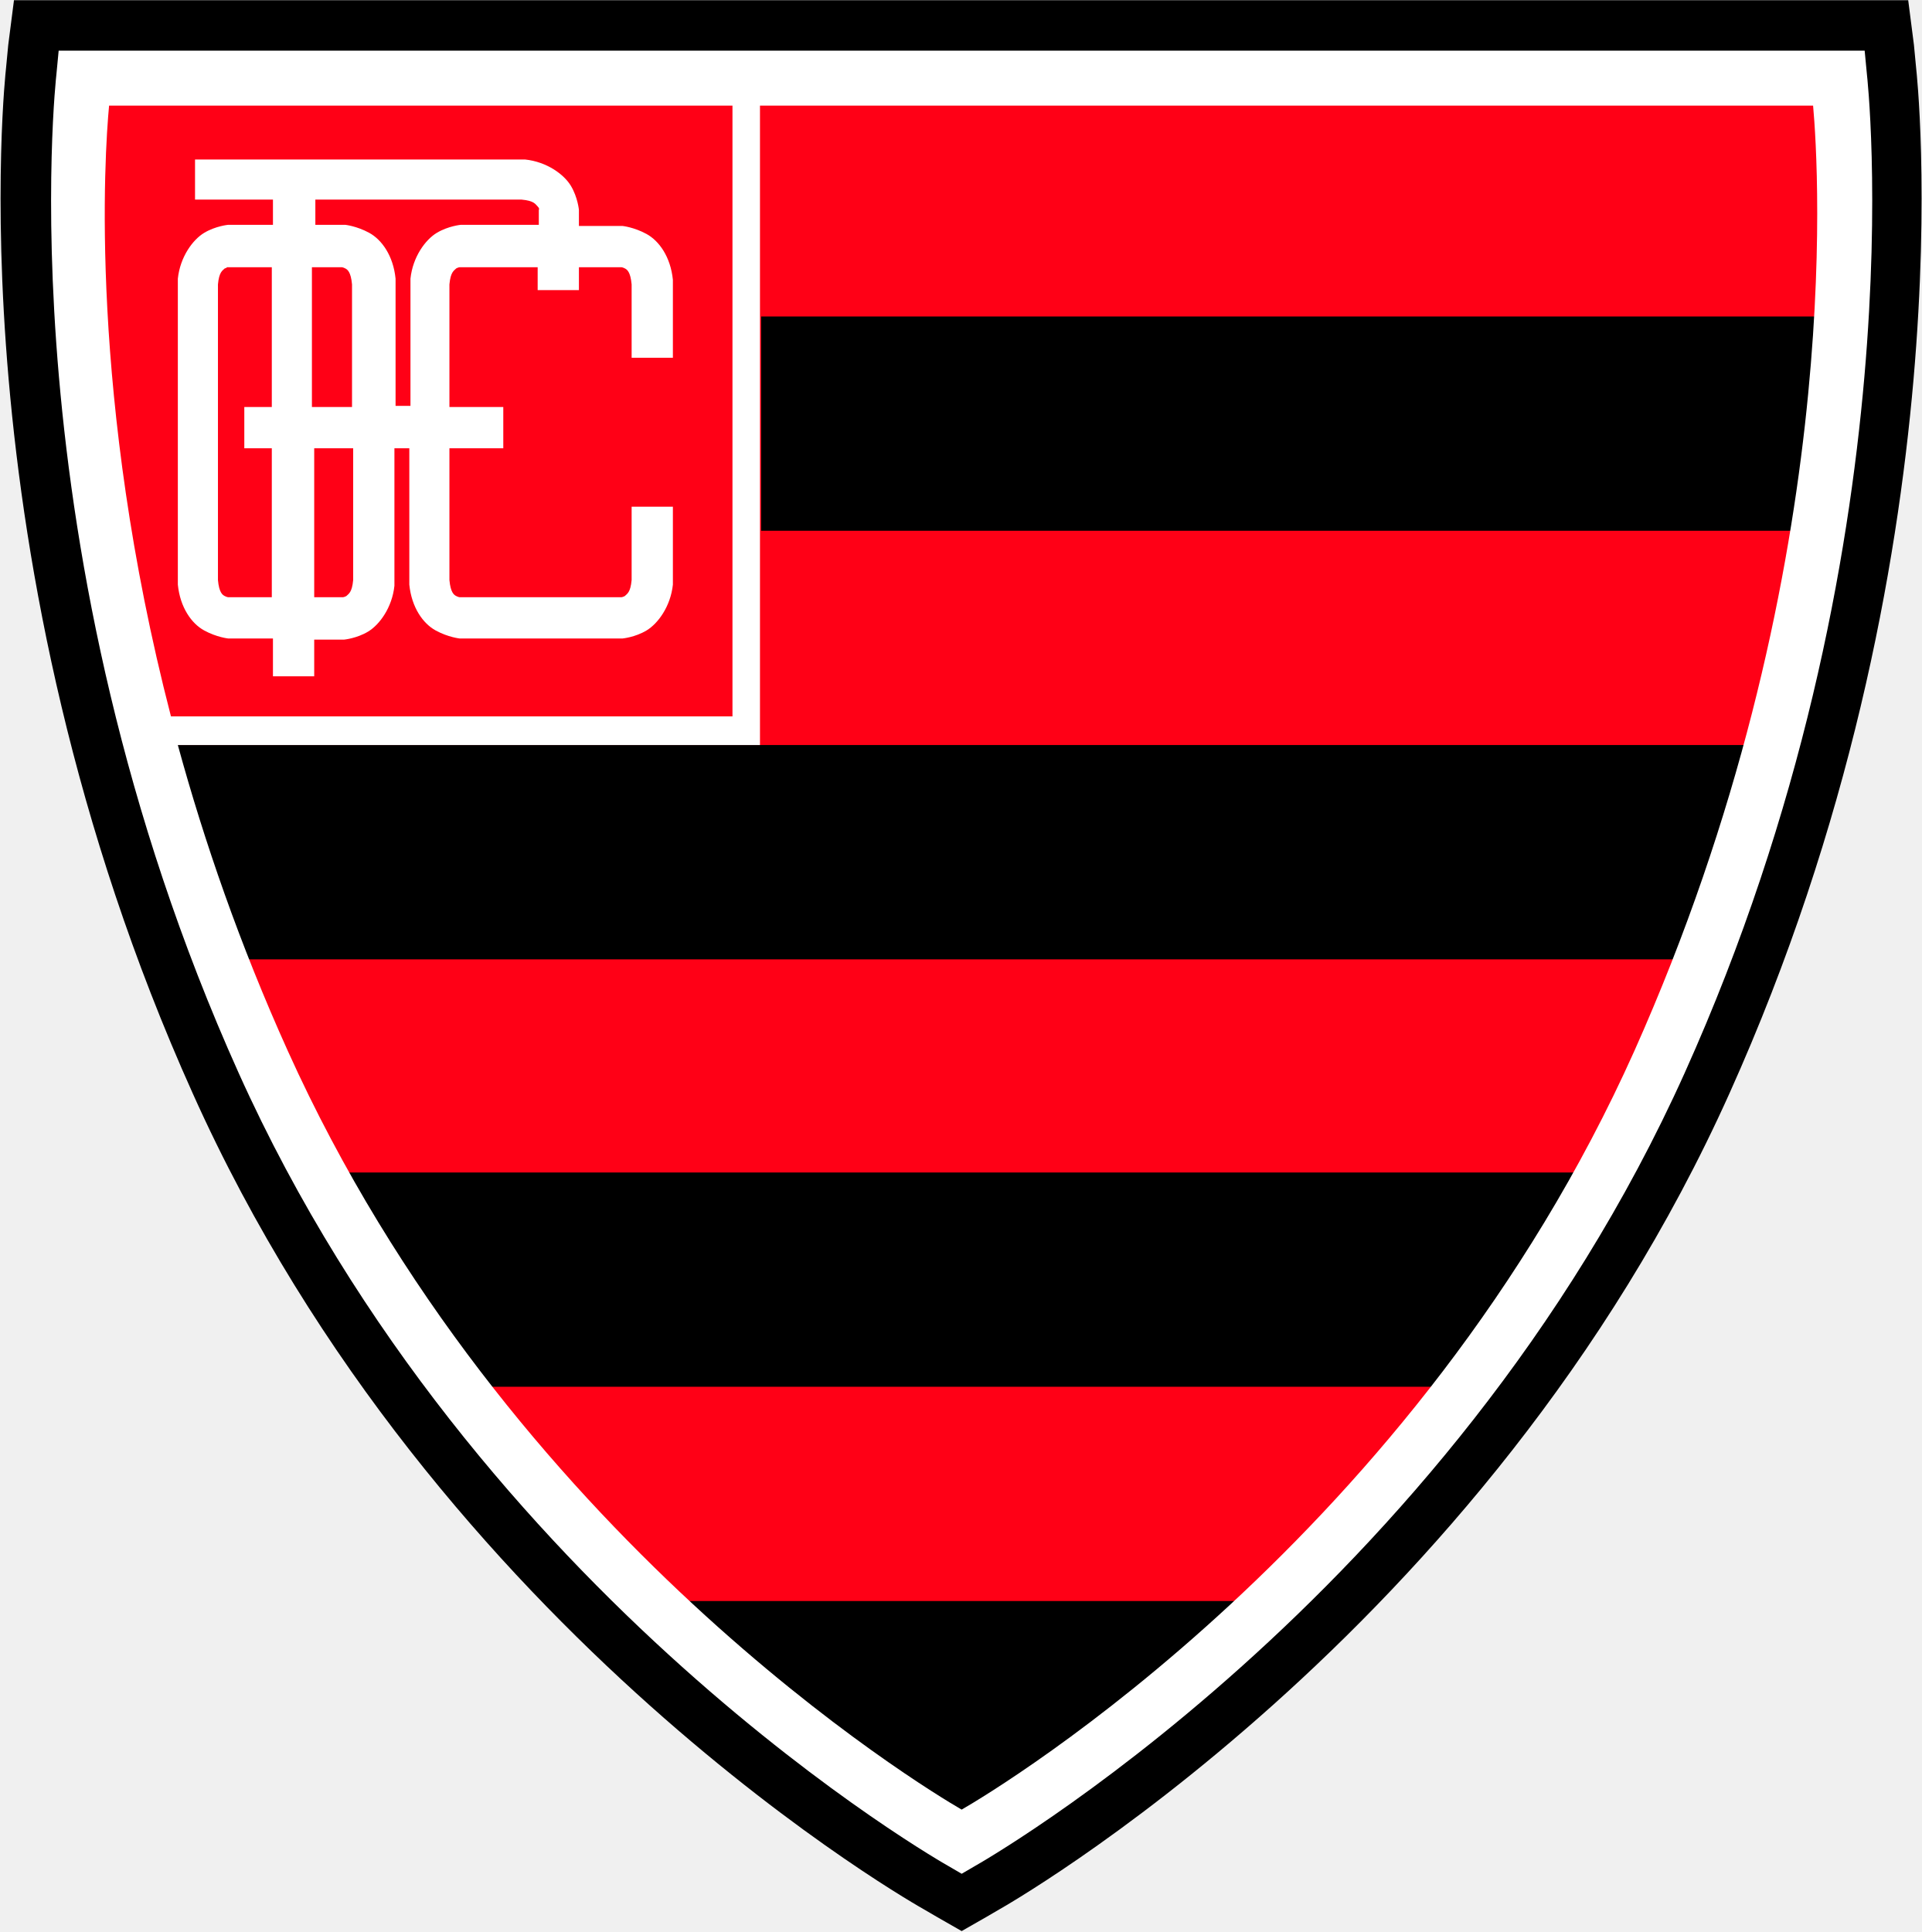
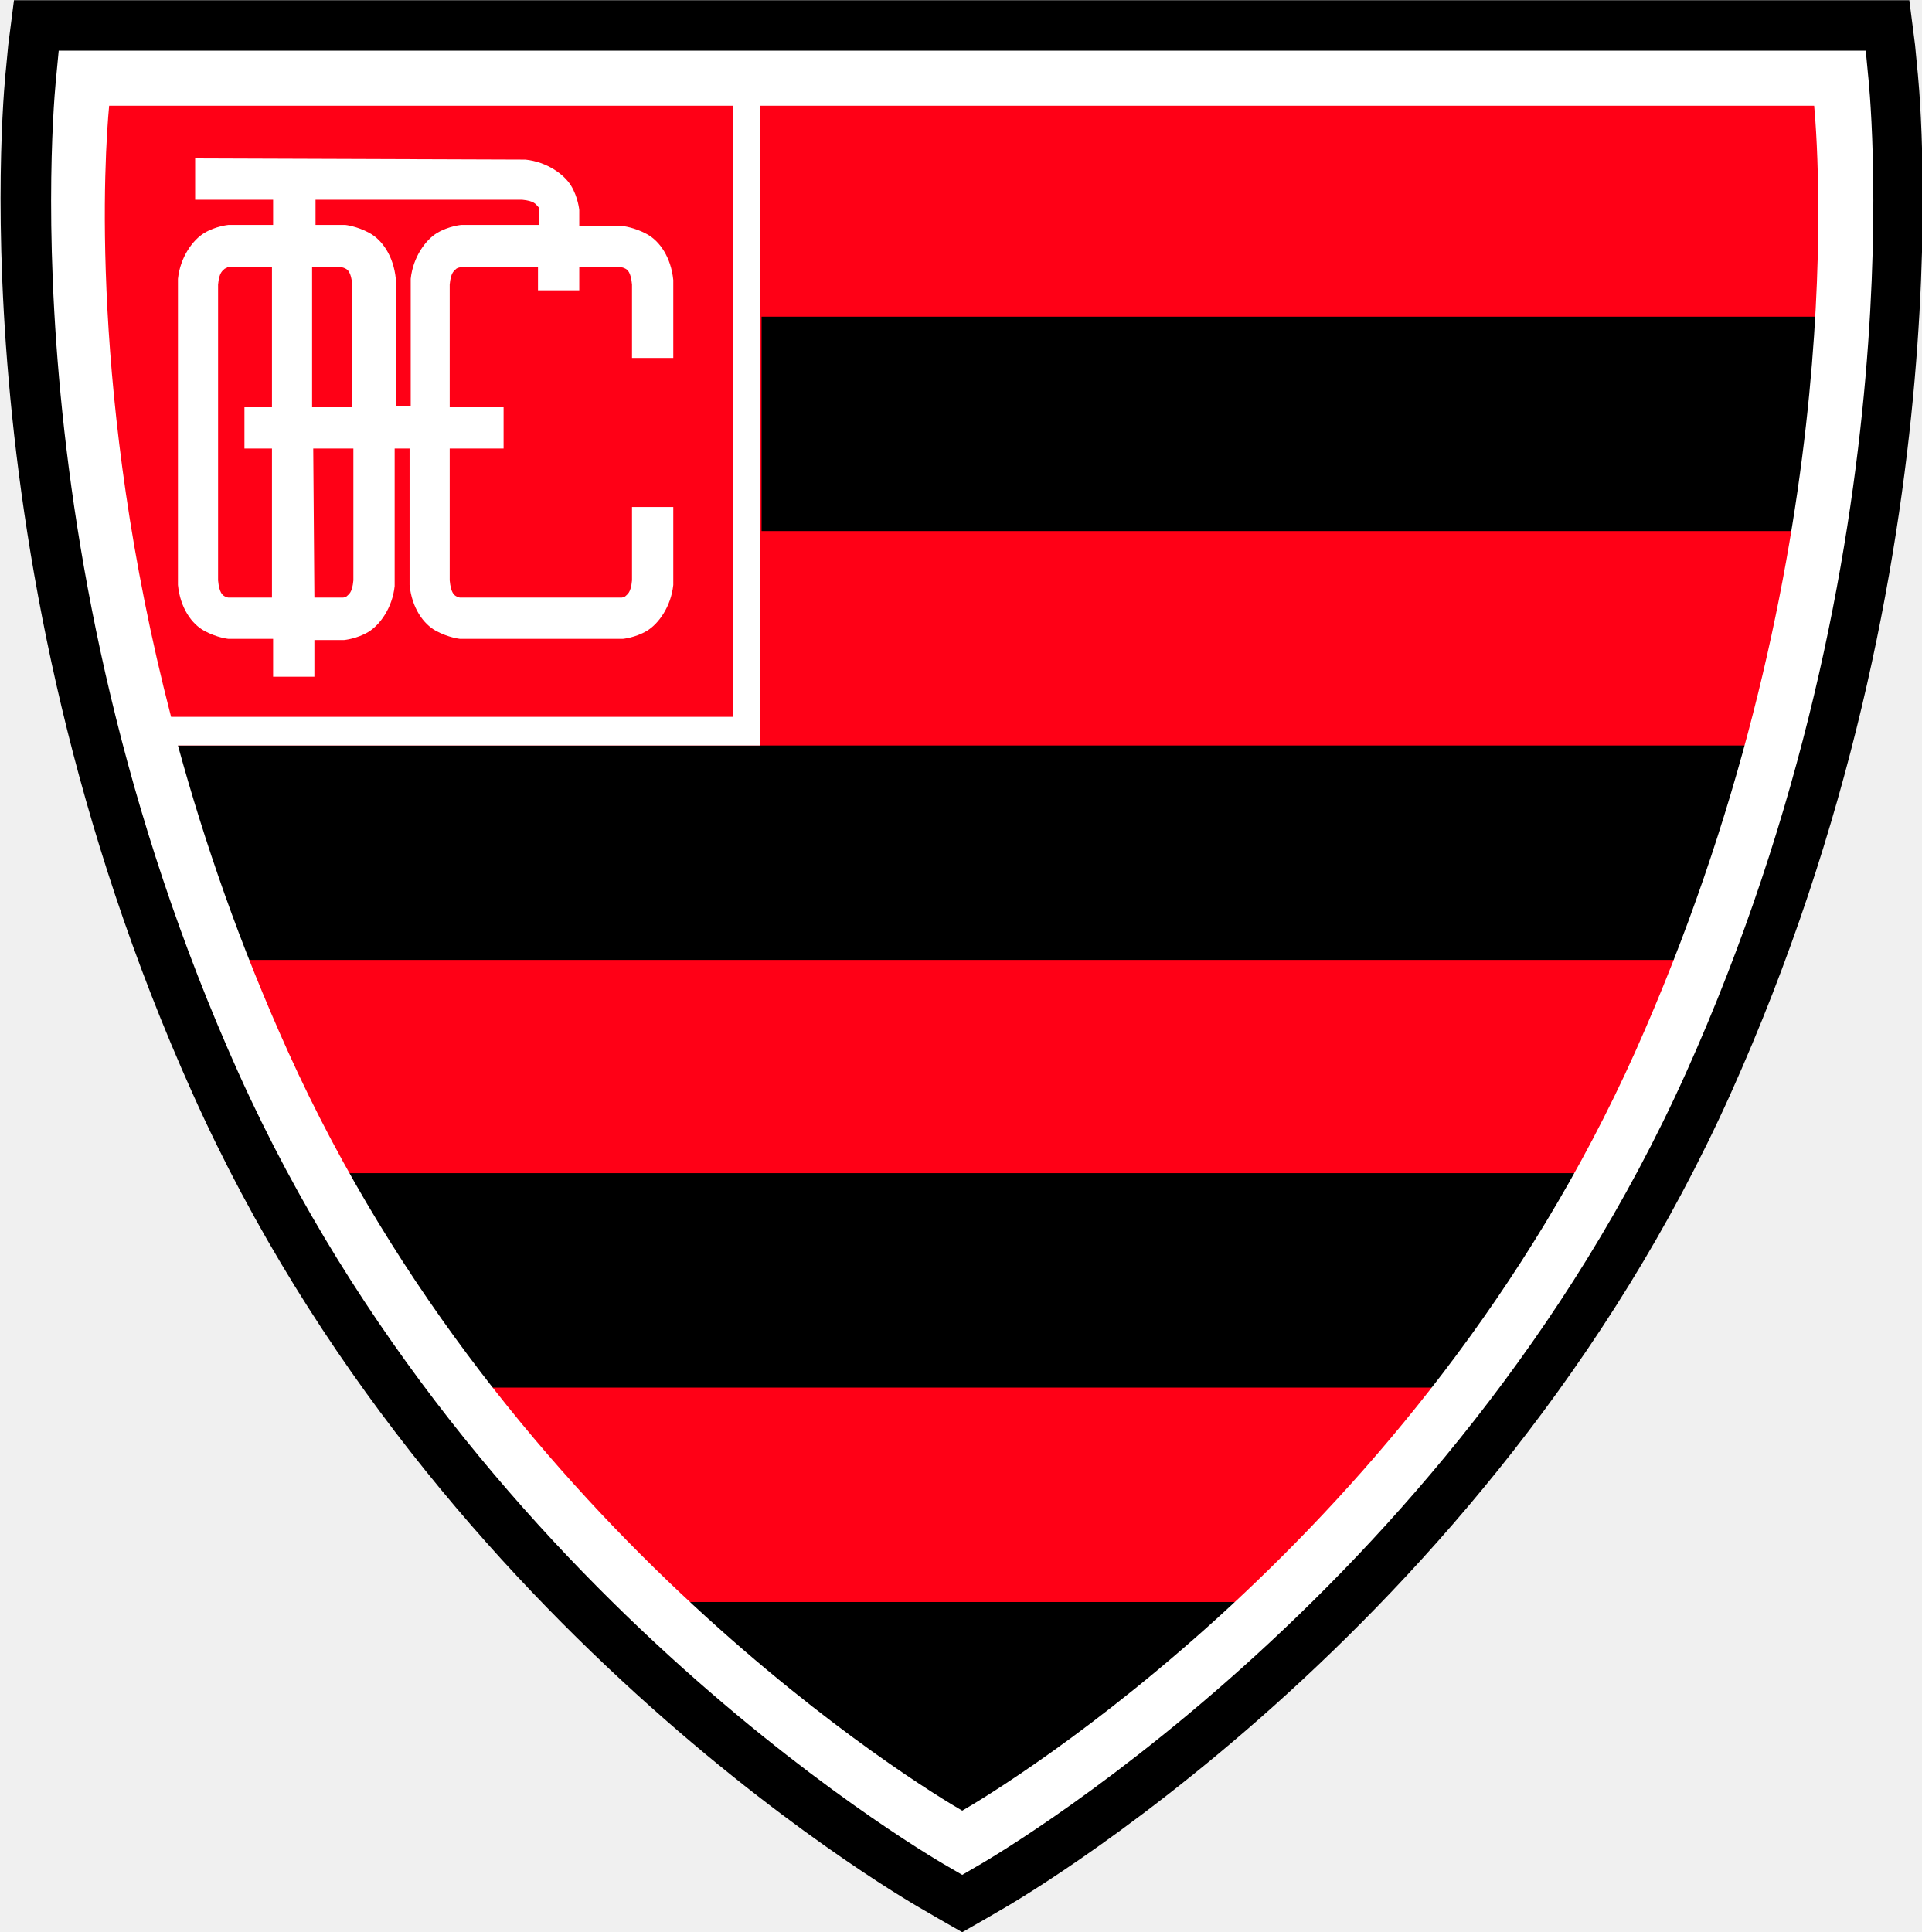
- <svg xmlns="http://www.w3.org/2000/svg" version="1.1" id="svg2" x="0px" y="0px" viewBox="-221 312.4 167.7 168.6" style="enable-background:new -221 312.4 167.7 168.6;" xml:space="preserve">
-   <style type="text/css">
- 	.st0{fill:#FF0016;}
- 	.st1{fill:#FFFFFF;}
- </style>
+ <svg xmlns="http://www.w3.org/2000/svg" version="1.1" id="svg2" x="0px" y="0px" viewBox="-442 624.8 167.6 168.5" enable-background="new -442 624.8 167.6 168.5" xml:space="preserve">
  <defs>
	
	
		</defs>
  <g id="layer2" transform="translate(-15.78067,-14.78125)">
    <g id="g4262">
-       <path id="path3959-7-1" d="M-204,327.2l-0.5,3.9l-0.2,2.1c0,0-4.8,42.5,16.3,89.4    c21.3,47.5,63.8,71.2,63.8,71.2h0l1.2,0.7l2.1,1.2l2.1-1.2l1.2-0.7h0c0,0,42.4-23.8,63.7-71.2c21.1-46.9,16.3-89.4,16.3-89.4    l-0.2-2.1l-0.5-3.9h-3.9h-2.1H-198h-2.1H-204L-204,327.2z" />
-       <path id="path3959-3" class="st0" d="    M-198,334c0,0-0.1,1.2-0.2,3c-0.1,1.5-1.1,12.6,0.4,26.5c0.6,5.9,1.8,11.5,2.9,16.2c0.8,4,1.7,8.2,2.8,12.5h0.8h52.5l88.2,0    c1.8-6.6,3-12.9,4-18.7h-92.2v-18.7h94.2c0.8-12.8-0.1-20.8-0.1-20.8H-198z M-186,410.9c1.1,3,2.4,6,3.8,9    c1.5,3.3,3.1,6.5,4.8,9.6h112.2c1.7-3.1,3.3-6.3,4.8-9.6c1.4-3,2.6-6,3.8-9H-186z M-165.2,448.2c5.5,7.2,11.3,13.4,16.8,18.7h54.2    c5.5-5.2,11.2-11.5,16.8-18.7H-165.2z" />
-       <path id="path2999" class="st1" d="    M-188.2,341v3.6h6.8v2.2h-3.9h0h0c0,0-1.1,0.1-2.1,0.7s-2.1,2.1-2.3,4v0.1v0.1V378v0.1v0.1c0.2,2,1.2,3.4,2.3,4s2.1,0.7,2.1,0.7h0    h0h3.9v3.3h3.6V383h2.6h0h0c0,0,1.1-0.1,2.1-0.7s2.1-2.1,2.3-4v-0.1V378v-11.7h1.3V378v0.1v0.1c0.2,2,1.2,3.4,2.3,4    s2.1,0.7,2.1,0.7h0h0c4.7,0,9.5,0,14.2,0h0h0c0,0,1.1-0.1,2.1-0.7s2.1-2.1,2.3-4v-0.1V378v-6.6h-3.6v6.4c-0.1,1.1-0.4,1.2-0.6,1.4    c-0.2,0.1-0.3,0.1-0.3,0.1c-4.7,0-9.4,0-14.1,0c0,0-0.1,0-0.3-0.1s-0.5-0.3-0.6-1.4v-11.5h4.7v-1.8v-1.8h-4.7V352    c0.1-1.1,0.4-1.2,0.6-1.4c0.2-0.1,0.3-0.1,0.3-0.1h6.8v2h3.6v-2h3.7c0,0,0.1,0,0.3,0.1c0.2,0.1,0.5,0.3,0.6,1.4v6.4h3.6v-6.6v-0.1    v-0.1c-0.2-2-1.2-3.4-2.3-4s-2.1-0.7-2.1-0.7h0h0h-3.8v-1.4v0v0c0,0-0.1-1.1-0.7-2.1s-2.1-2.1-4-2.3h-0.1h-0.1H-188.2z     M-177.9,344.6h18.2c1.1,0.1,1.2,0.4,1.4,0.6s0.1,0.3,0.1,0.3v1.3h-6.8h0h0c0,0-1.1,0.1-2.1,0.7s-2.1,2.1-2.3,4v0.1v0.1v10.9h-1.3    v-10.9v-0.1v-0.1c-0.2-2-1.2-3.4-2.3-4s-2.1-0.7-2.1-0.7h0h0h-2.6V344.6z M-185.4,350.5C-185.3,350.5-185.3,350.5-185.4,350.5h3.9    v12.2h-2.4v3.6h2.4v13h-3.8c0,0-0.1,0-0.3-0.1s-0.5-0.3-0.6-1.4V352c0.1-1.1,0.4-1.2,0.6-1.4    C-185.5,350.6-185.4,350.5-185.4,350.5z M-177.9,350.5h2.5c0,0,0.1,0,0.3,0.1c0.2,0.1,0.5,0.3,0.6,1.4v10.7h-3.5V350.5z     M-177.9,366.3h3.5v11.5c-0.1,1.1-0.4,1.2-0.6,1.4c-0.2,0.1-0.3,0.1-0.3,0.1h-2.5V366.3z" />
-       <path id="path3959-7" class="st1" d="M-200.1,331.6l-0.2,2.1c0,0-4.7,41.3,15.9,87.1    c20.7,46,61.9,69.2,61.9,69.2l1.2,0.7l1.2-0.7c0,0,41.2-23.2,61.9-69.2c20.6-45.8,15.9-87.1,15.9-87.1l-0.2-2.1h-2.1H-198H-200.1z     M-195.7,336.4h54.4v53.3h-49C-197.5,361.9-196.1,340.6-195.7,336.4z M-138.8,336.4H-47c0.5,5.5,2.8,41.3-15.6,82.5    c-19,42.4-55.4,64.3-58.7,66.2c-3.3-1.9-39.7-23.9-58.8-66.2c-4.2-9.3-7.3-18.3-9.6-26.7h48.3h0.9h1.6V336.4z" />
+       <path id="path3959-7-1" d="M-425,639.6l-0.5,3.9l-0.2,2.1c0,0-4.8,42.5,16.3,89.4    c21.3,47.5,63.8,71.2,63.8,71.2l0,0l1.2,0.7l2.1,1.2l2.1-1.2l1.2-0.7l0,0c0,0,42.4-23.8,63.7-71.2c21.1-46.9,16.3-89.4,16.3-89.4    l-0.2-2.1l-0.5-3.9h-3.9h-2.1H-419h-2.1H-425L-425,639.6z" />
+       <path id="path3959-3" fill="#FF0016" d="    M-419,646.4c0,0-0.1,1.2-0.2,3c-0.1,1.5-1.1,12.6,0.4,26.5c0.6,5.9,1.8,11.5,2.9,16.2c0.8,4,1.7,8.2,2.8,12.5h0.8h52.5h88.2    c1.8-6.6,3-12.9,4-18.7h-92.2v-18.7h94.2c0.8-12.8-0.1-20.8-0.1-20.8H-419z M-407,723.3c1.1,3,2.4,6,3.8,9    c1.5,3.3,3.1,6.5,4.8,9.6h112.2c1.7-3.1,3.3-6.3,4.8-9.6c1.4-3,2.6-6,3.8-9H-407z M-386.2,760.6c5.5,7.2,11.3,13.4,16.8,18.7h54.2    c5.5-5.2,11.2-11.5,16.8-18.7H-386.2z" />
+       <path id="path2999" fill="#FFFFFF" d="    M-409.2,653.4v3.6h6.8v2.2h-3.9l0,0l0,0c0,0-1.1,0.1-2.1,0.7s-2.1,2.1-2.3,4v0.1v0.1v26.3v0.1v0.1c0.2,2,1.2,3.4,2.3,4    c1.1,0.6,2.1,0.7,2.1,0.7l0,0l0,0h3.9v3.3h3.6v-3.2h2.6l0,0l0,0c0,0,1.1-0.1,2.1-0.7c1-0.6,2.1-2.1,2.3-4v-0.1v-0.2v-11.7h1.3    v11.7v0.1v0.1c0.2,2,1.2,3.4,2.3,4c1.1,0.6,2.1,0.7,2.1,0.7l0,0l0,0c4.7,0,9.5,0,14.2,0l0,0l0,0c0,0,1.1-0.1,2.1-0.7    c1-0.6,2.1-2.1,2.3-4v-0.1v-0.1v-6.6h-3.6v6.4c-0.1,1.1-0.4,1.2-0.6,1.4c-0.2,0.1-0.3,0.1-0.3,0.1c-4.7,0-9.4,0-14.1,0    c0,0-0.1,0-0.3-0.1c-0.2-0.1-0.5-0.3-0.6-1.4v-11.5h4.7v-1.8v-1.8h-4.7v-10.7c0.1-1.1,0.4-1.2,0.6-1.4c0.2-0.1,0.3-0.1,0.3-0.1    h6.8v2h3.6v-2h3.7c0,0,0.1,0,0.3,0.1c0.2,0.1,0.5,0.3,0.6,1.4v6.4h3.6v-6.6v-0.1V664c-0.2-2-1.2-3.4-2.3-4    c-1.1-0.6-2.1-0.7-2.1-0.7l0,0l0,0h-3.8v-1.4l0,0l0,0c0,0-0.1-1.1-0.7-2.1c-0.6-1-2.1-2.1-4-2.3h-0.1h-0.1L-409.2,653.4    L-409.2,653.4z M-398.9,657h18.2c1.1,0.1,1.2,0.4,1.4,0.6c0.2,0.2,0.1,0.3,0.1,0.3v1.3h-6.8l0,0l0,0c0,0-1.1,0.1-2.1,0.7    c-1,0.6-2.1,2.1-2.3,4v0.1v0.1V675h-1.3v-10.9V664v-0.1c-0.2-2-1.2-3.4-2.3-4c-1.1-0.6-2.1-0.7-2.1-0.7l0,0l0,0h-2.6V657H-398.9z     M-406.4,662.9C-406.3,662.9-406.3,662.9-406.4,662.9h3.9v12.2h-2.4v3.6h2.4v13h-3.8c0,0-0.1,0-0.3-0.1c-0.2-0.1-0.5-0.3-0.6-1.4    v-25.8c0.1-1.1,0.4-1.2,0.6-1.4C-406.5,663-406.4,662.9-406.4,662.9z M-398.9,662.9h2.5c0,0,0.1,0,0.3,0.1    c0.2,0.1,0.5,0.3,0.6,1.4v10.7h-3.5v-12.2H-398.9z M-398.9,678.7h3.5v11.5c-0.1,1.1-0.4,1.2-0.6,1.4c-0.2,0.1-0.3,0.1-0.3,0.1    h-2.5L-398.9,678.7L-398.9,678.7z" />
+       <path id="path3959-7" fill="#FFFFFF" d="M-421.1,644l-0.2,2.1c0,0-4.7,41.3,15.9,87.1    c20.7,46,61.9,69.2,61.9,69.2l1.2,0.7l1.2-0.7c0,0,41.2-23.2,61.9-69.2c20.6-45.8,15.9-87.1,15.9-87.1l-0.2-2.1h-2.1H-419H-421.1    L-421.1,644z M-416.7,648.8h54.4v53.3h-49C-418.5,674.3-417.1,653-416.7,648.8z M-359.8,648.8h91.8c0.5,5.5,2.8,41.3-15.6,82.5    c-19,42.4-55.4,64.3-58.7,66.2c-3.3-1.9-39.7-23.9-58.8-66.2c-4.2-9.3-7.3-18.3-9.6-26.7h48.3h0.9h1.6v-55.8H-359.8z" />
    </g>
  </g>
</svg>
